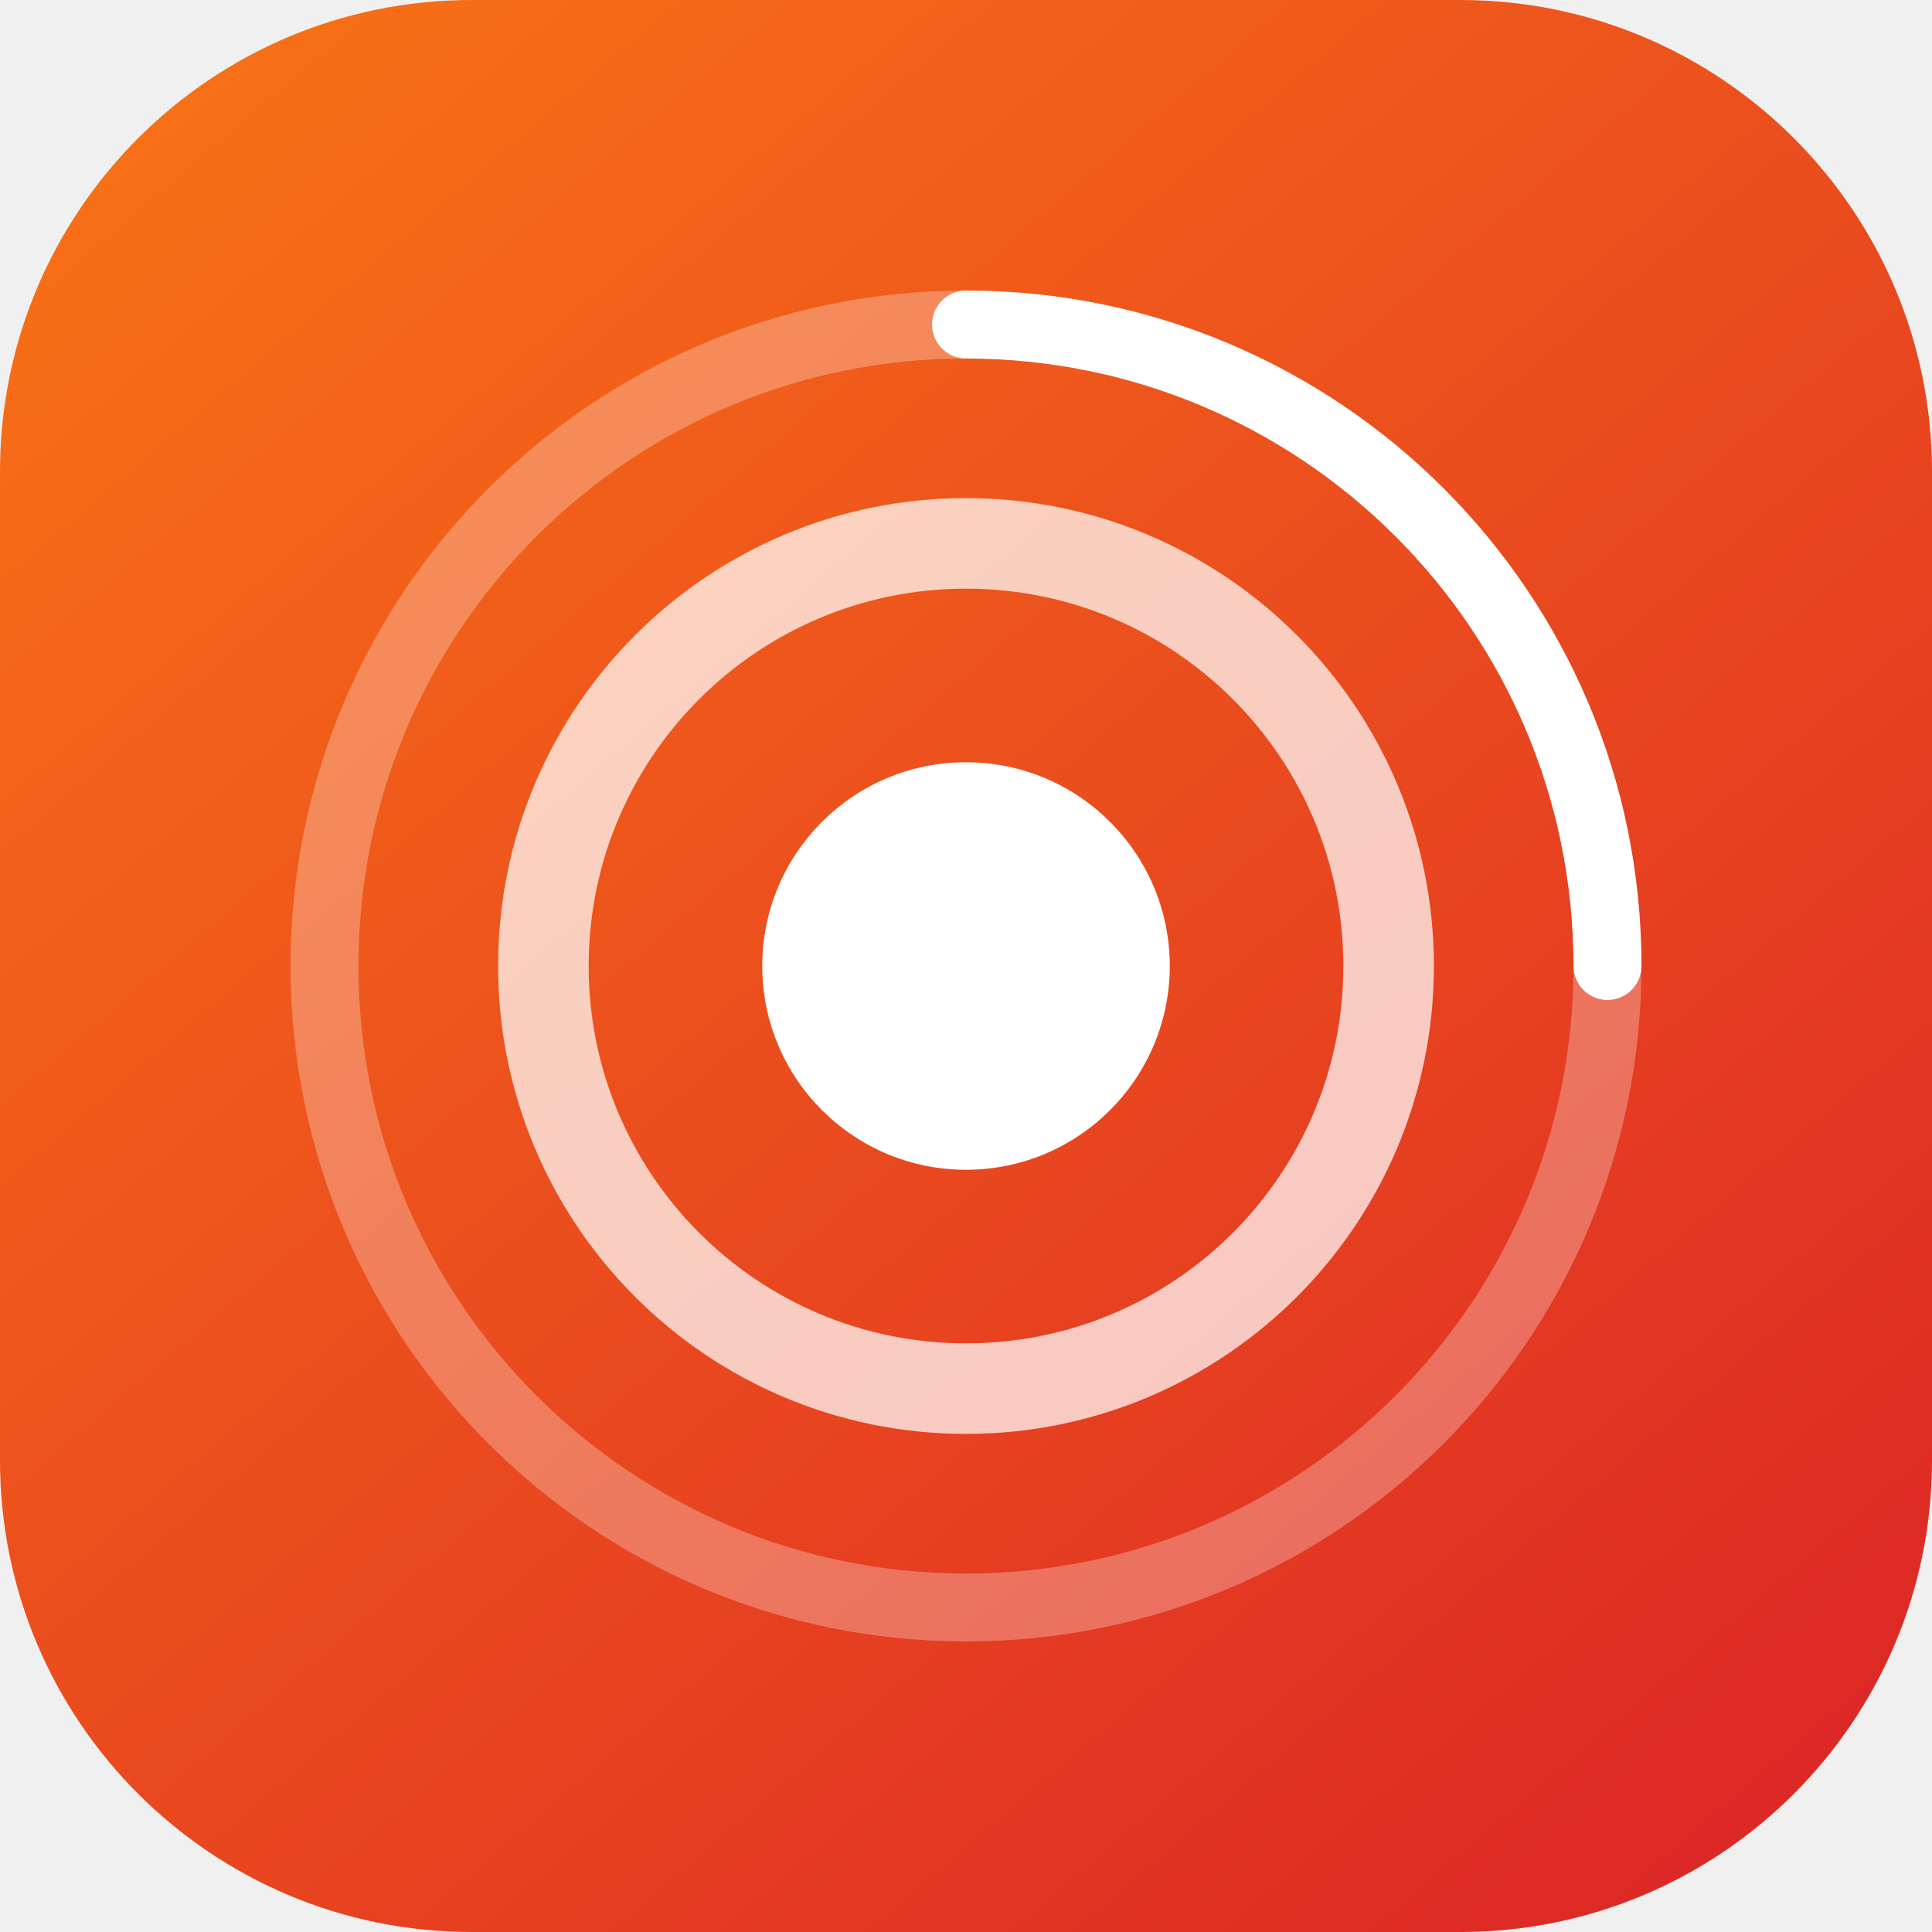
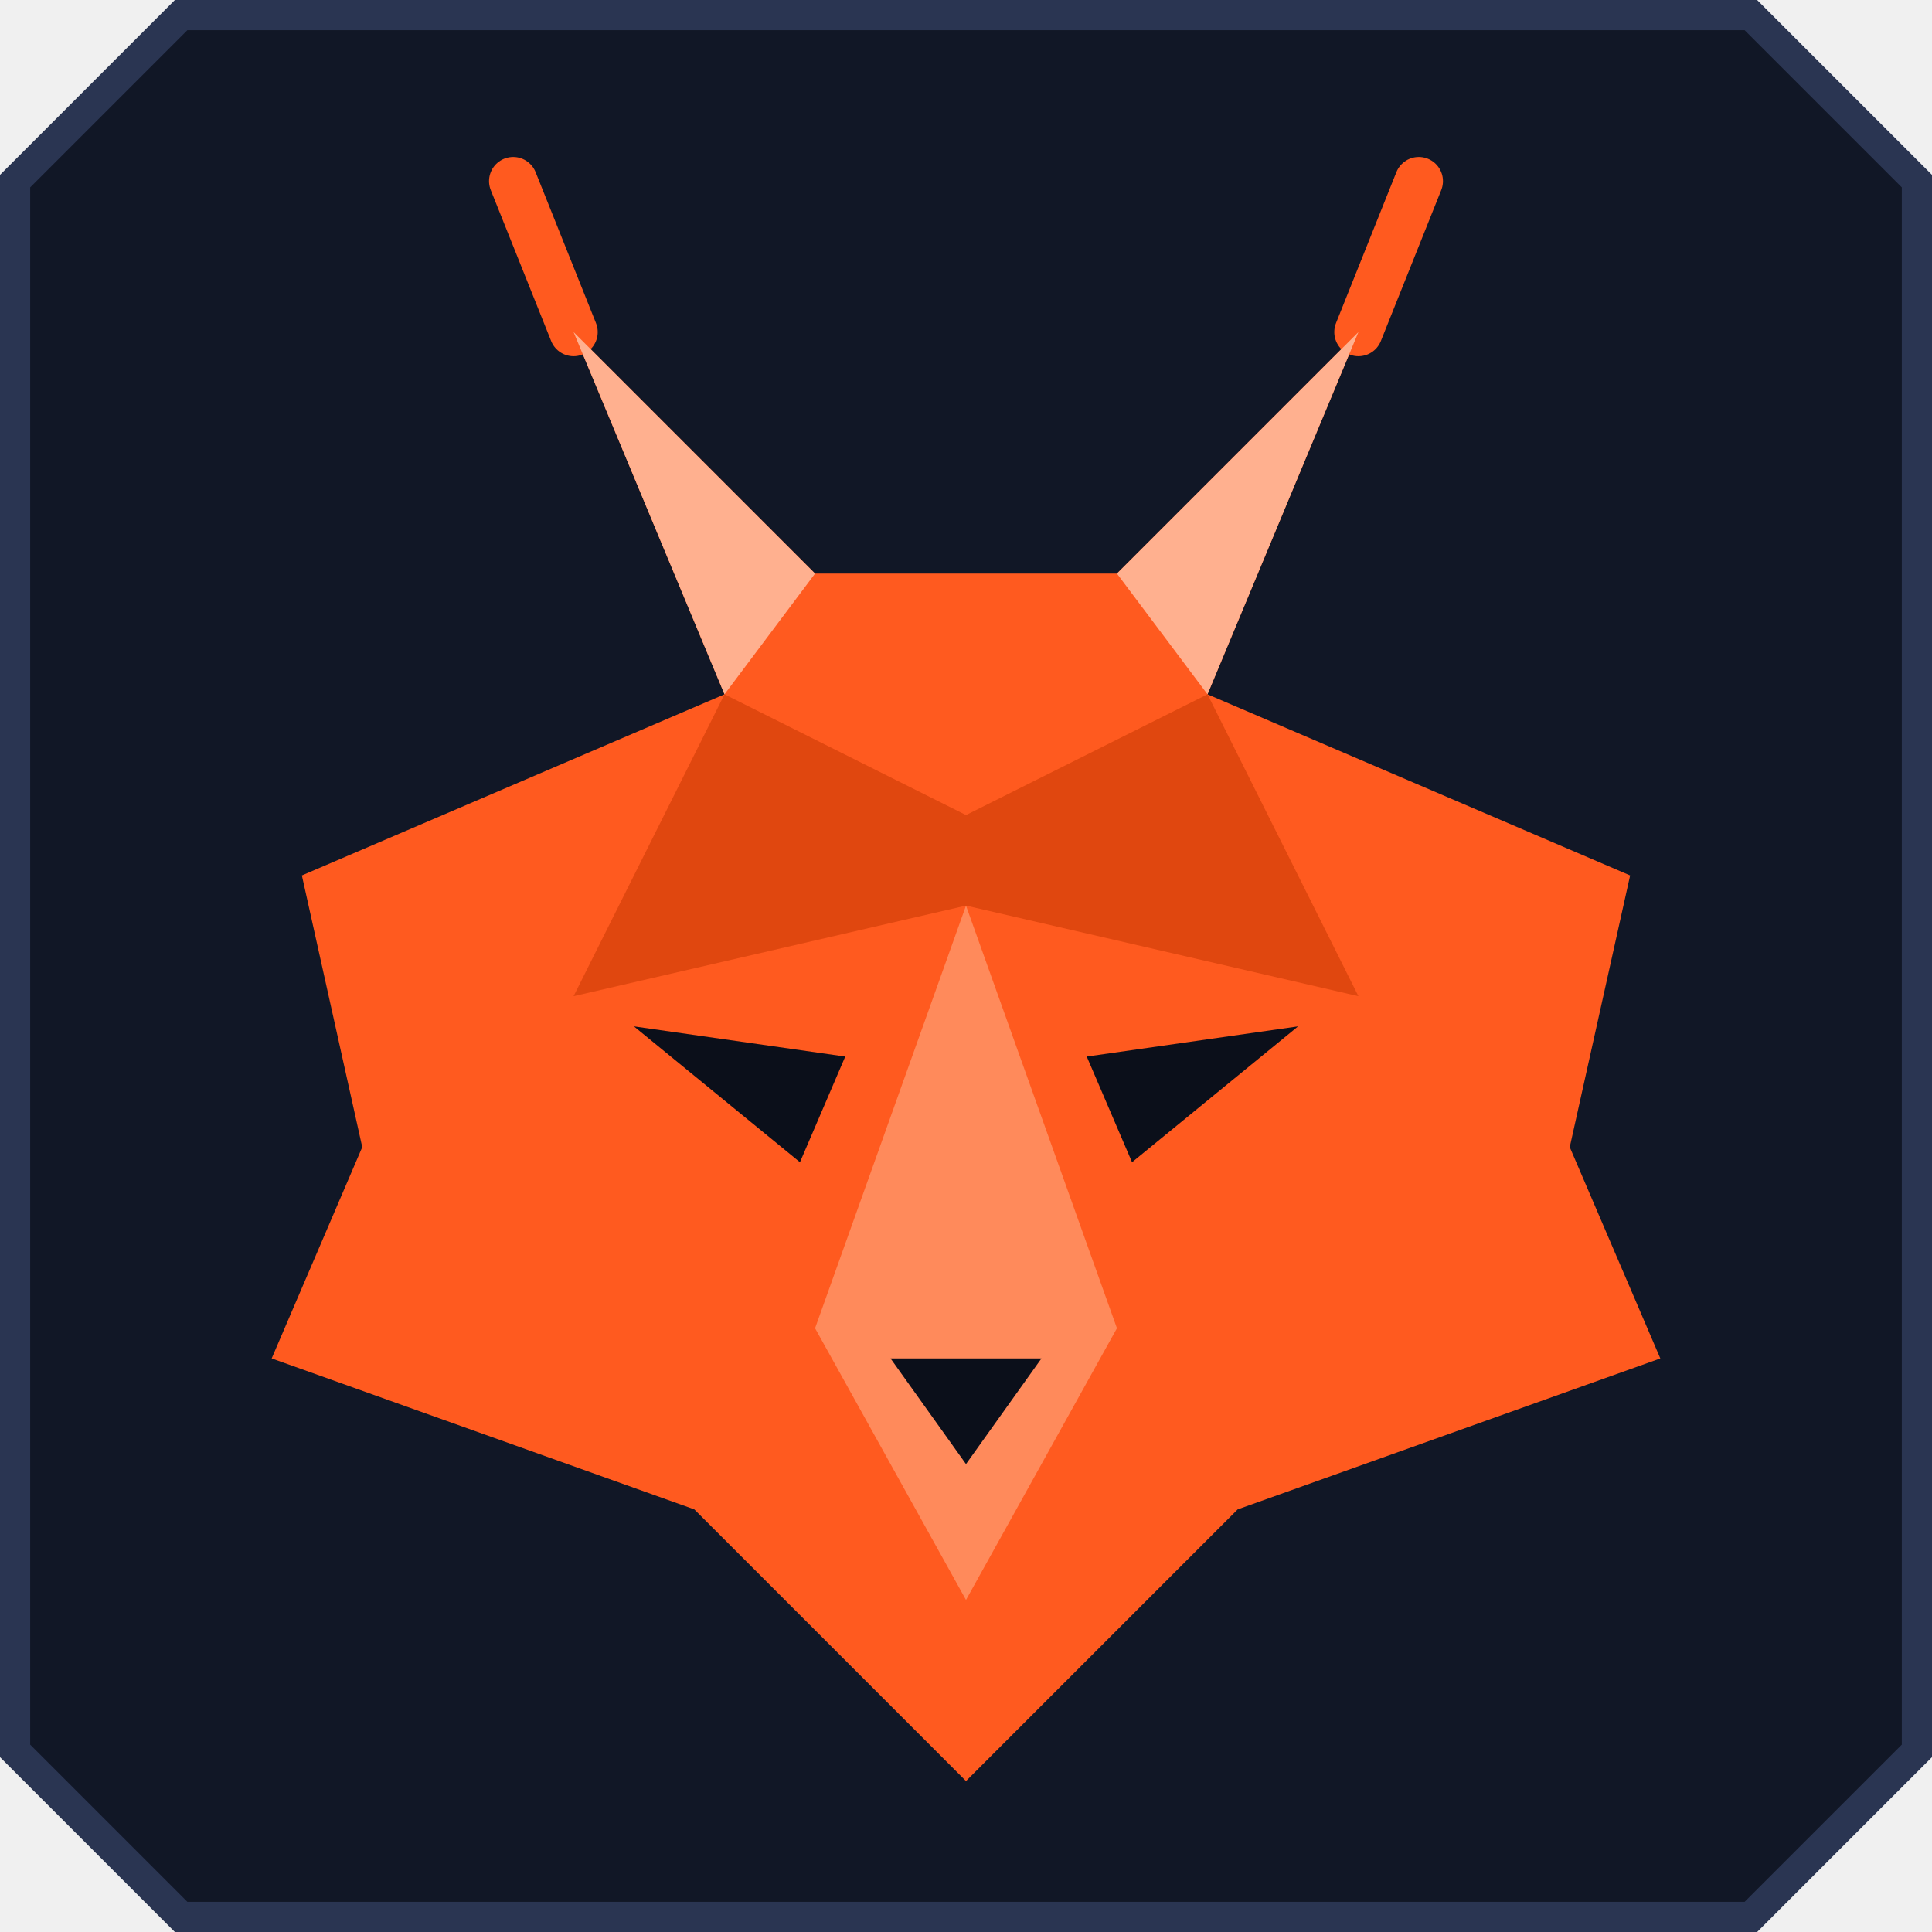
- <svg xmlns="http://www.w3.org/2000/svg" width="512" height="512" viewBox="0 0 512 512" fill="none">
-   <rect width="512" height="512" rx="125" fill="url(#lince-bg)" />
-   <circle cx="256" cy="256" r="170" stroke="white" stroke-opacity="0.28" stroke-width="18" />
-   <path d="M256 86A170 170 0 0 1 426 256" stroke="white" stroke-width="18" stroke-linecap="round" />
-   <circle cx="256" cy="256" r="112" stroke="white" stroke-opacity="0.72" stroke-width="24" />
-   <circle cx="256" cy="256" r="54" fill="white" />
-   <defs>
-     <linearGradient id="lince-bg" x1="27" y1="0" x2="465" y2="512" gradientUnits="userSpaceOnUse">
-       <stop stop-color="#F97316" />
-       <stop offset="1" stop-color="#DC2626" />
-     </linearGradient>
-   </defs>
+ <svg xmlns="http://www.w3.org/2000/svg" width="512" height="512" viewBox="0 0 64 64" fill="none">
+   <path d="M6 0H58L64 6V58L58 64H6L0 58V6Z" fill="#111726" />
+   <path d="M6 .5H58L63.5 6V58L58 63.5H6L.5 58V6Z" stroke="#2a3552" />
+   <path d="M17 6l2 5M47 6l-2 5" stroke="#ff5a1f" stroke-width="1.6" stroke-linecap="round" />
+   <path d="M19 11L24 23L10 29L12 38L9 45L23 50L32 59L41 50L55 45L52 38L54 29L40 23L45 11L37 19H27Z" fill="#ff5a1f" />
+   <path d="M19 11L24 23L27 19Z M45 11L40 23L37 19Z" fill="#ffb08f" />
+   <path d="M24 23L32 27L40 23L45 33L32 30L19 33Z" fill="#e0470f" />
+   <path d="M27 44L32 30L37 44L32 53Z" fill="#ff8a5b" />
+   <path d="M21 34L28 35L26.5 38.5Z M43 34L36 35L37.5 38.5Z" fill="#0b0f1a" />
+   <path d="M29.5 45L34.5 45L32 48.5Z" fill="#0b0f1a" />
</svg>
